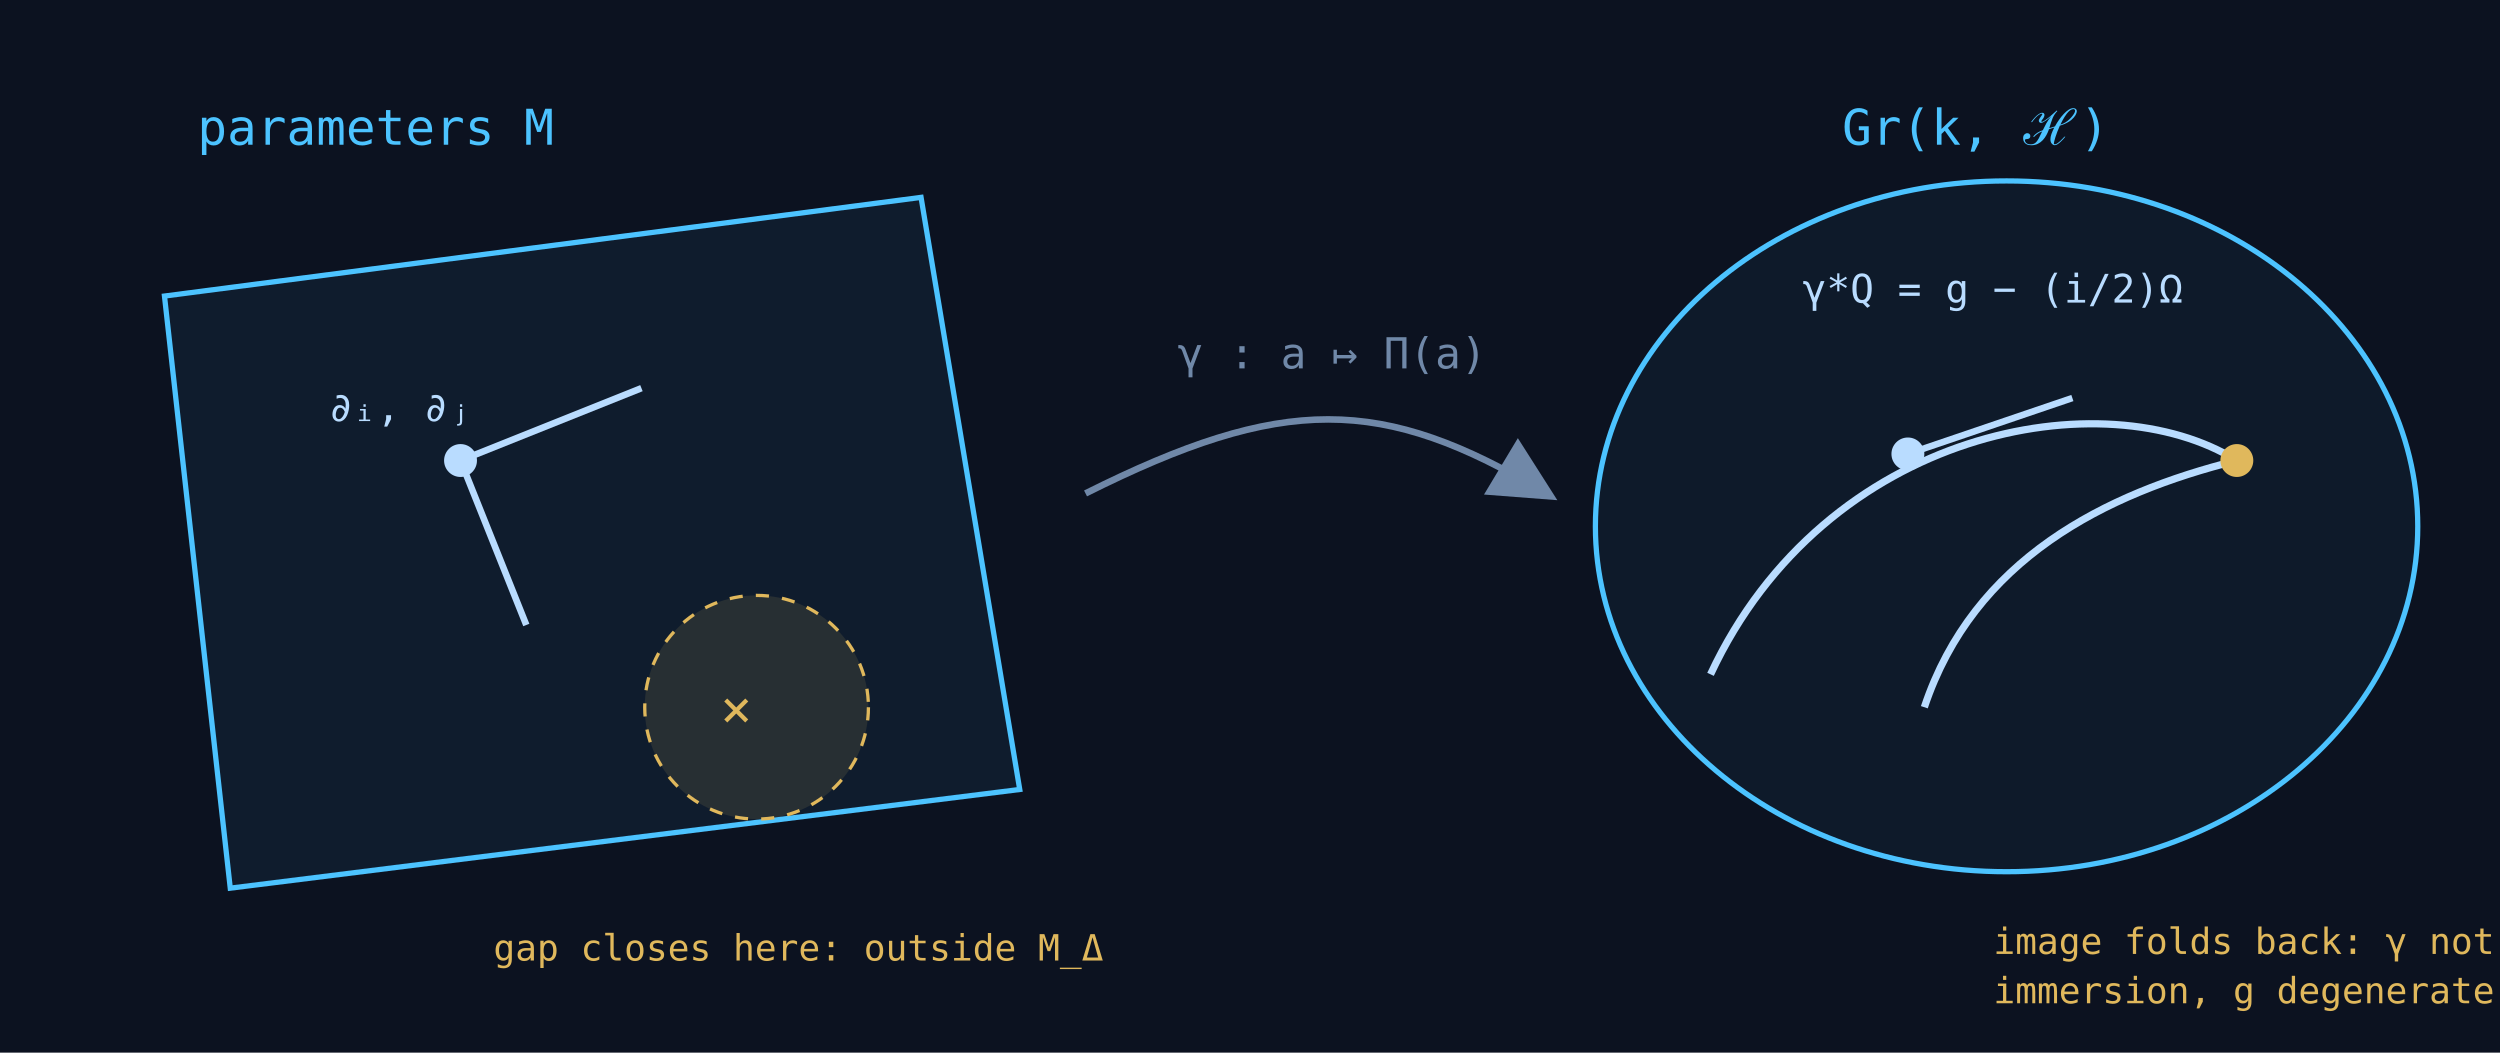
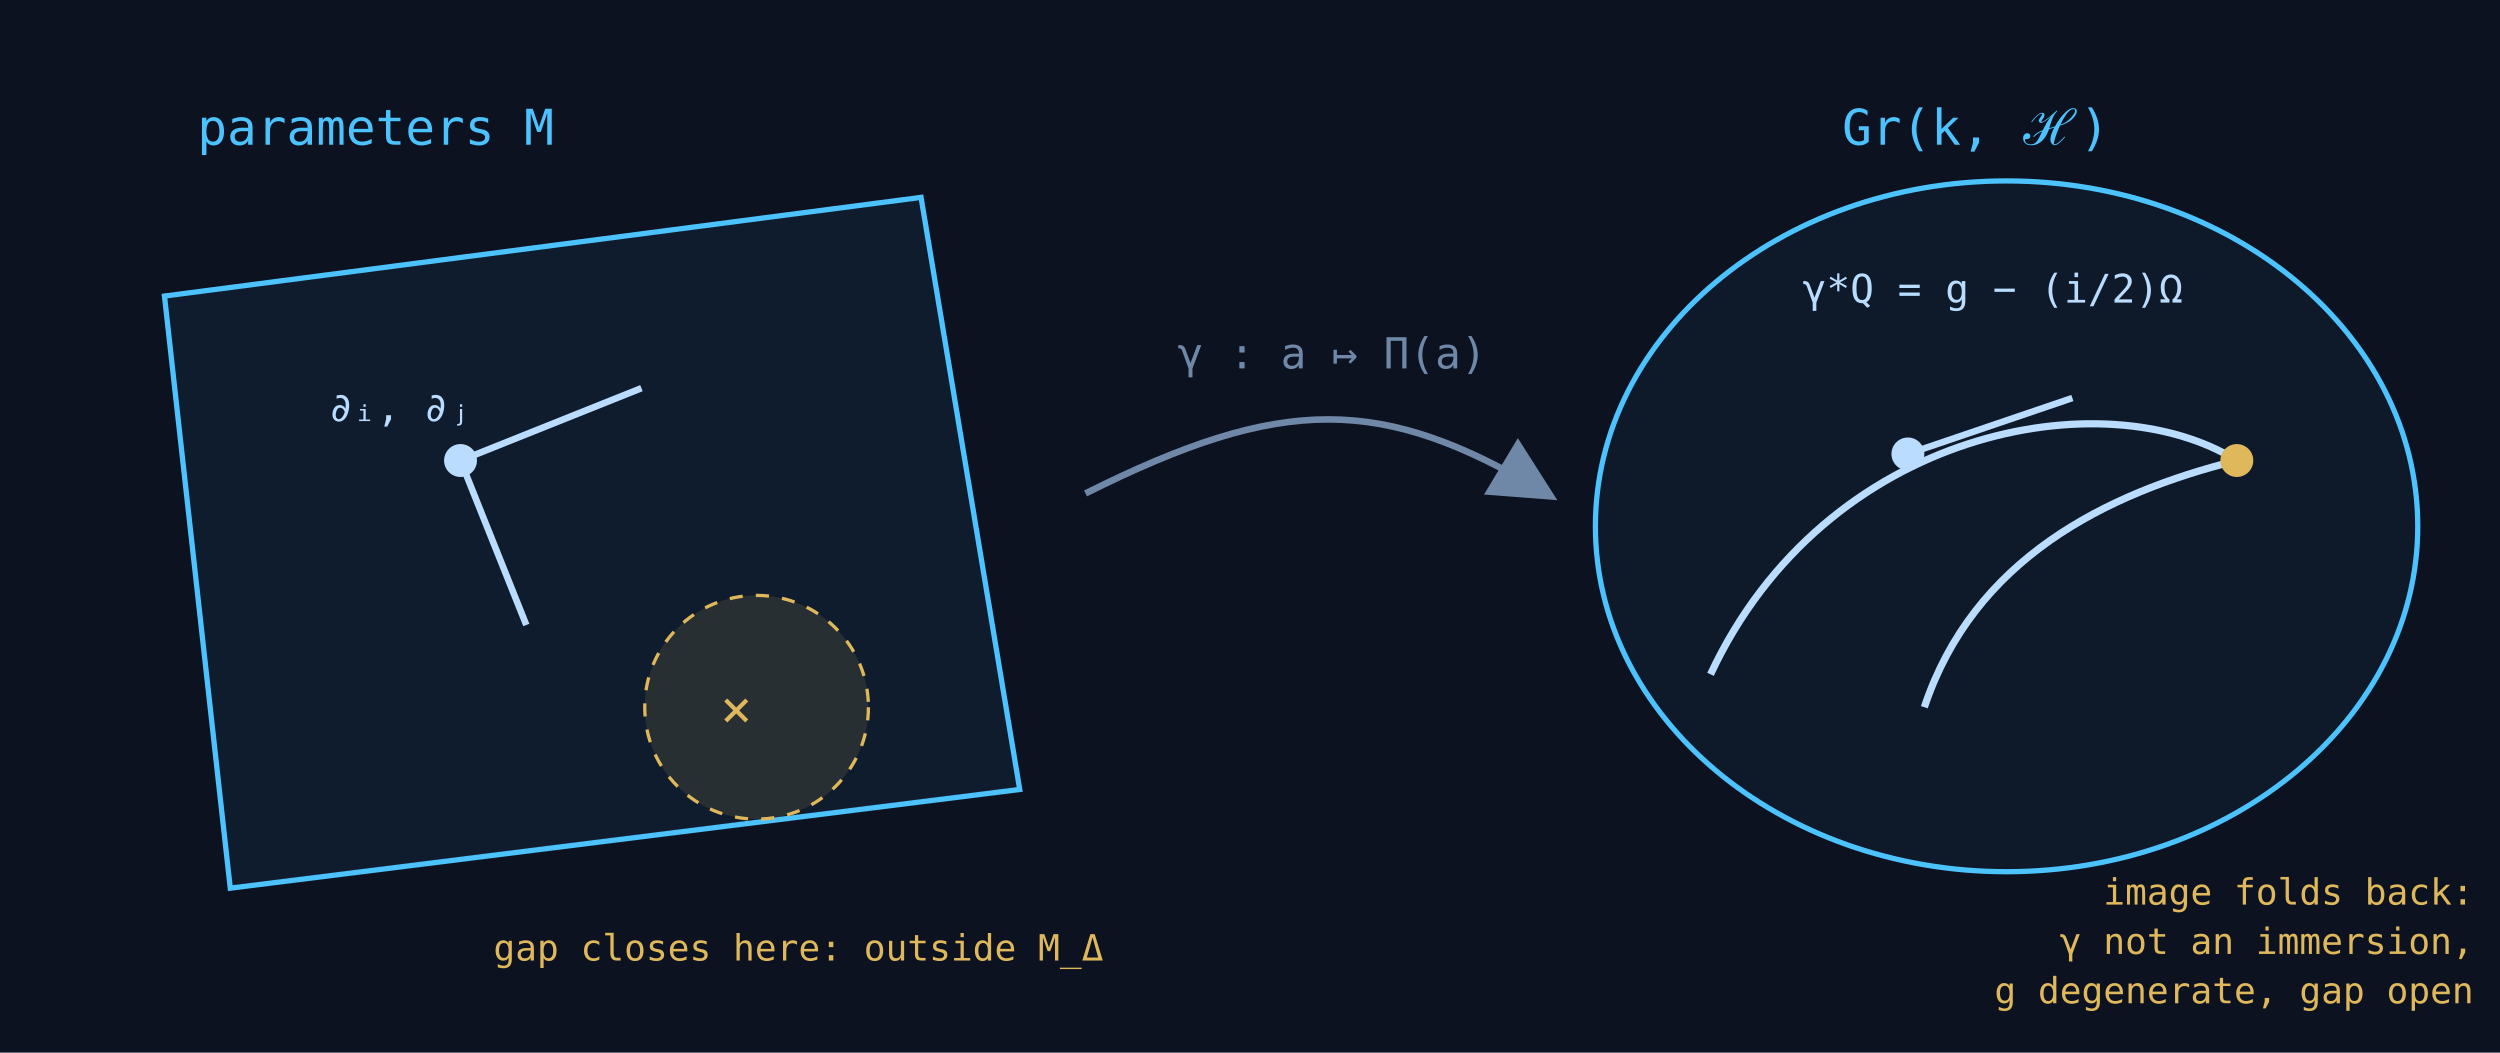
<svg xmlns="http://www.w3.org/2000/svg" viewBox="0 0 760 320" font-family="JetBrains Mono, monospace">
  <rect width="760" height="320" fill="#0c1220" />
  <path d="M50 90 L280 60 L310 240 L70 270 Z" fill="#4cc3ff" fill-opacity="0.06" stroke="#4cc3ff" stroke-width="1.6" />
  <text x="60" y="44" fill="#4cc3ff" font-size="15">parameters M</text>
  <circle cx="230" cy="215" r="34" fill="#e0b85c" fill-opacity="0.12" stroke="#e0b85c" stroke-dasharray="4 4" />
  <text x="219" y="221" fill="#e0b85c" font-size="16">×</text>
  <text x="150" y="292" fill="#e0b85c" font-size="11">gap closes here: outside M_Δ</text>
  <circle cx="140" cy="140" r="5" fill="#b9dcff" />
  <line x1="140" y1="140" x2="195" y2="118" stroke="#b9dcff" stroke-width="2" />
  <line x1="140" y1="140" x2="160" y2="190" stroke="#b9dcff" stroke-width="2" />
  <text x="100" y="128" fill="#b9dcff" font-size="12">∂ᵢ, ∂ⱼ</text>
  <path d="M330 150 C390 120 420 120 470 150" fill="none" stroke="#7088a8" stroke-width="2" marker-end="url(#ar)" />
  <defs>
    <marker id="ar" markerWidth="10" markerHeight="10" refX="8" refY="5" orient="auto">
      <path d="M0 0 L10 5 L0 10 z" fill="#7088a8" />
    </marker>
  </defs>
  <text x="358" y="112" fill="#7088a8" font-size="13">γ : a ↦ Π(a)</text>
  <ellipse cx="610" cy="160" rx="125" ry="105" fill="#4cc3ff" fill-opacity="0.05" stroke="#4cc3ff" stroke-width="1.6" />
  <text x="560" y="44" fill="#4cc3ff" font-size="15">Gr(k, ℋ)</text>
  <path d="M520 205 C555 130 640 115 680 140 C640 150 600 170 585 215" fill="none" stroke="#b9dcff" stroke-width="2.2" />
  <circle cx="580" cy="138" r="5" fill="#b9dcff" />
  <line x1="580" y1="138" x2="630" y2="121" stroke="#b9dcff" stroke-width="2" />
  <text x="548" y="92" fill="#b9dcff" font-size="12">γ*Q = g − (i/2)Ω</text>
  <circle cx="680" cy="140" r="5" fill="#e0b85c" />
-   <text x="606" y="290" fill="#e0b85c" font-size="11">image folds back: γ not an</text>
-   <text x="606" y="305" fill="#e0b85c" font-size="11">immersion, g degenerate, gap open</text>
+   <text x="752" y="275" fill="#e0b85c" font-size="11" text-anchor="end">image folds back:</text>
+   <text x="752" y="290" fill="#e0b85c" font-size="11" text-anchor="end">γ not an immersion,</text>
+   <text x="752" y="305" fill="#e0b85c" font-size="11" text-anchor="end">g degenerate, gap open</text>
</svg>
